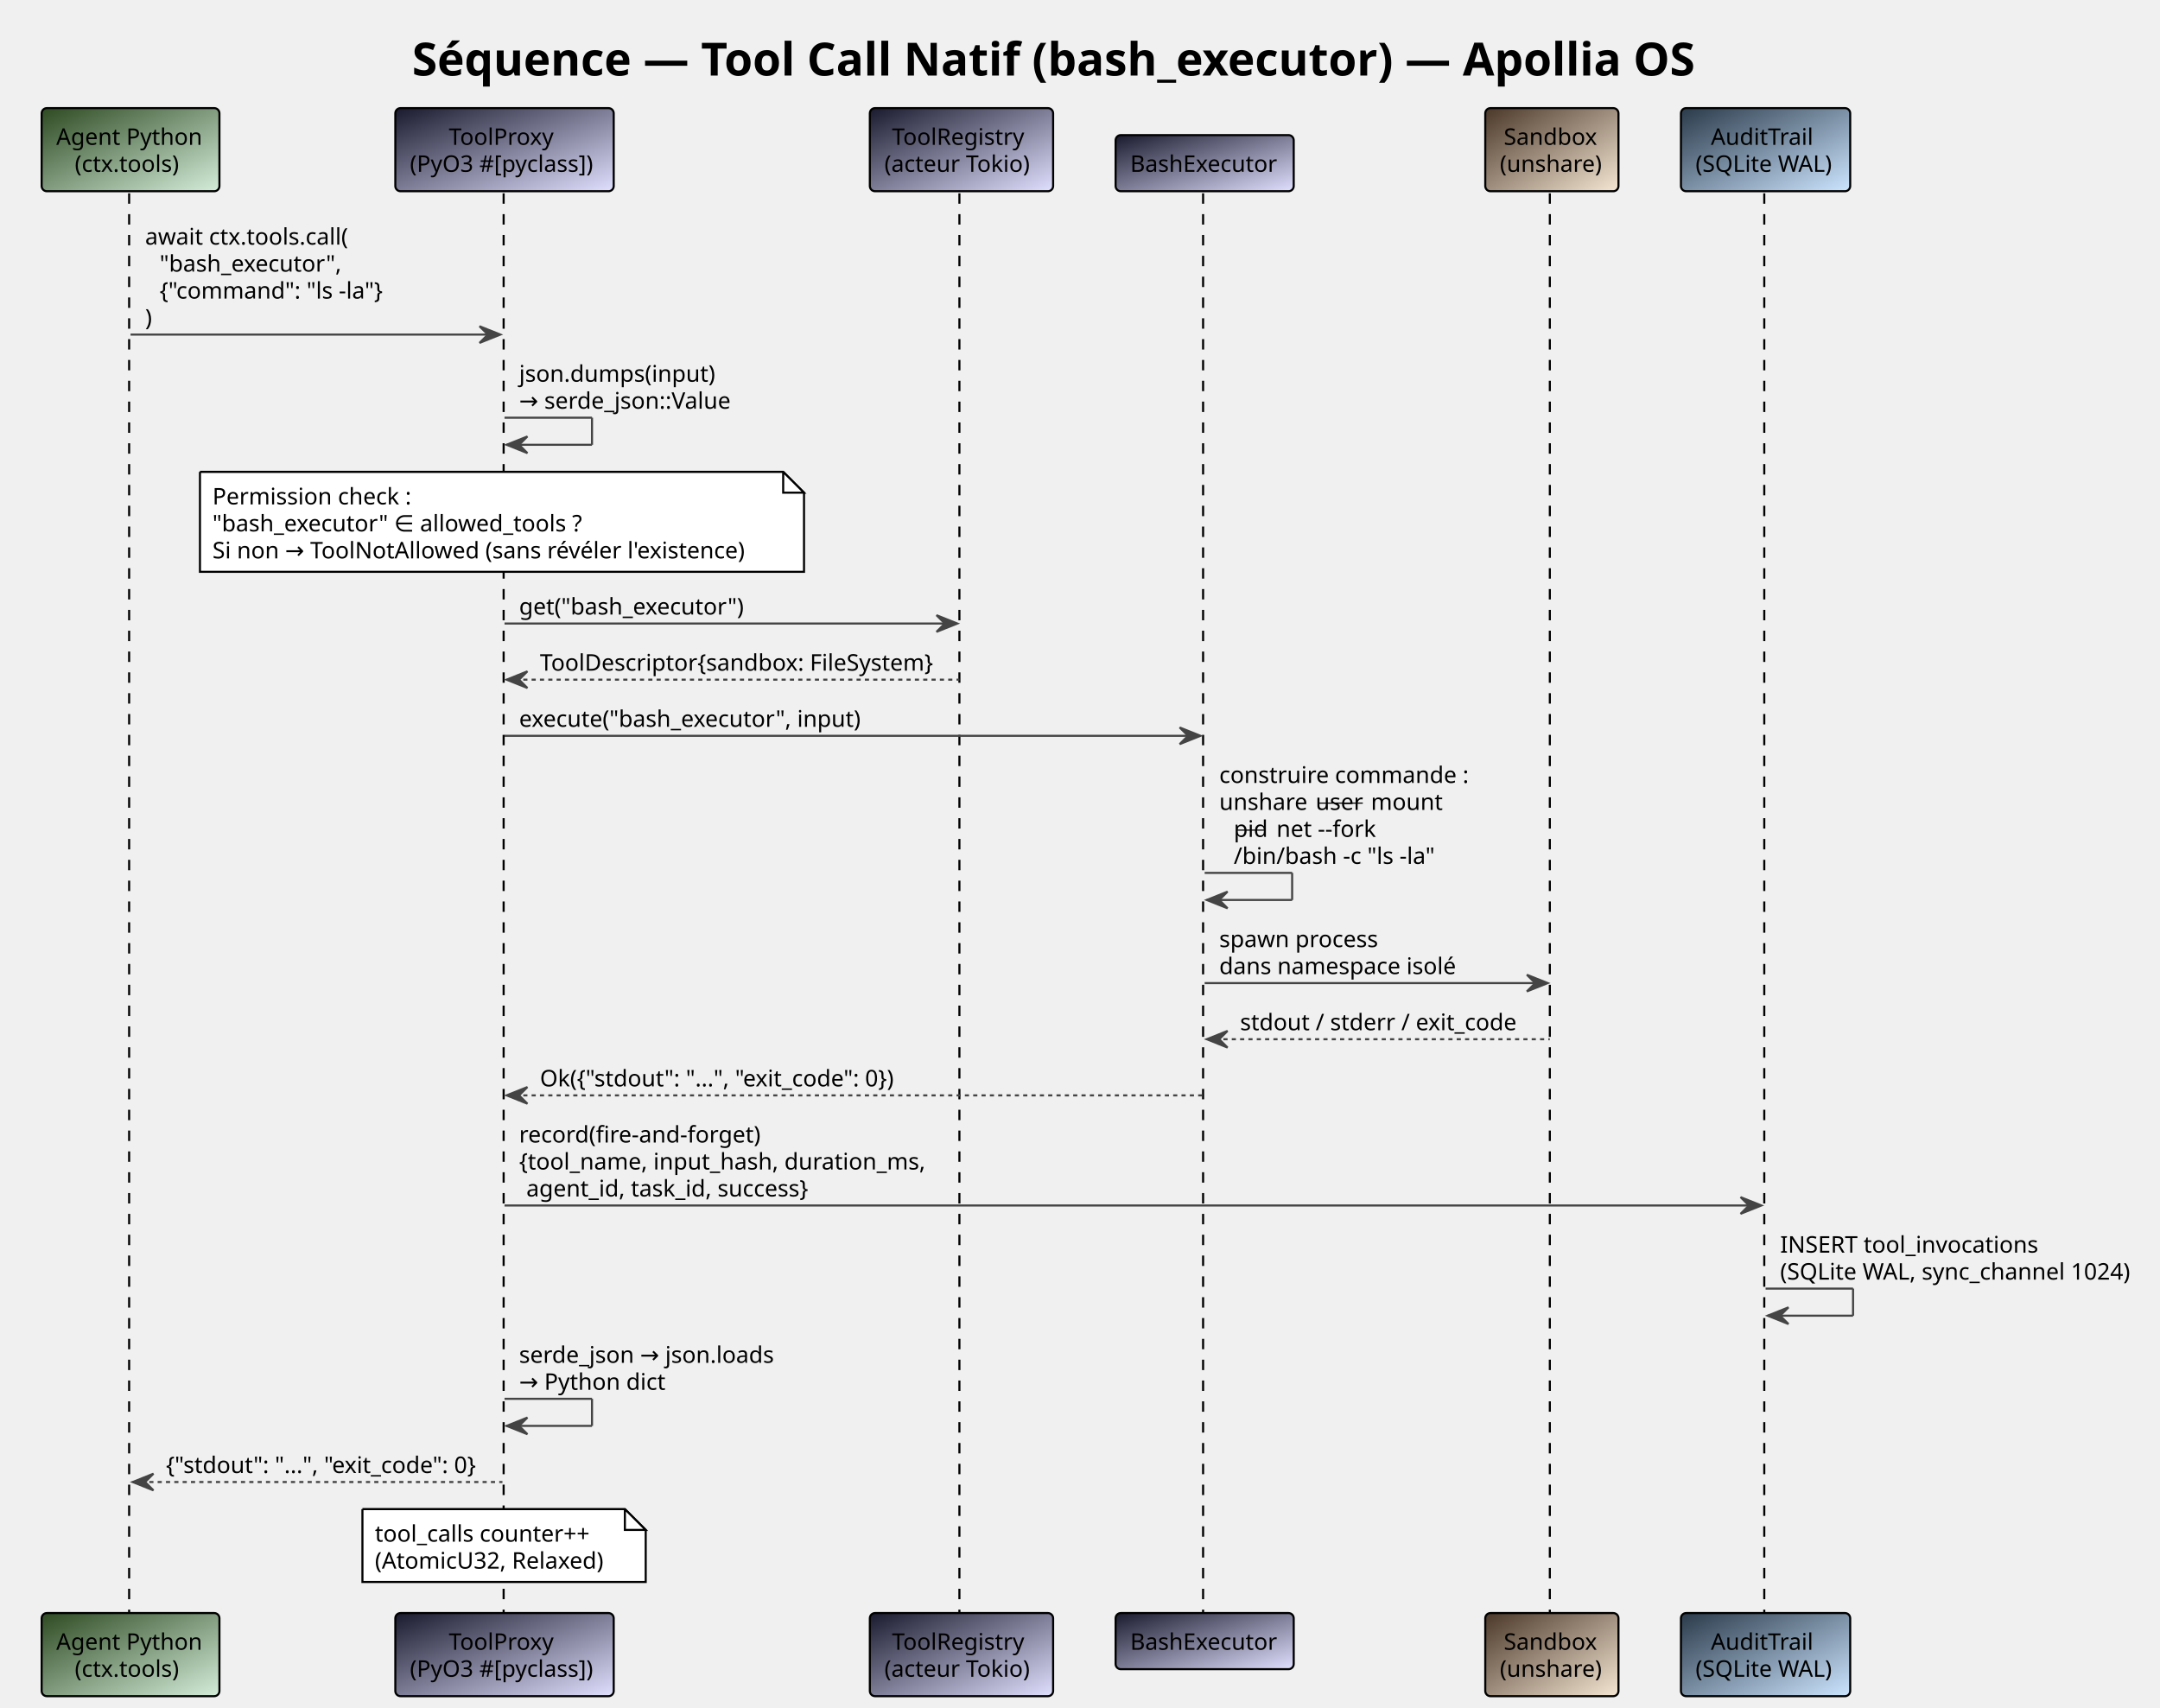
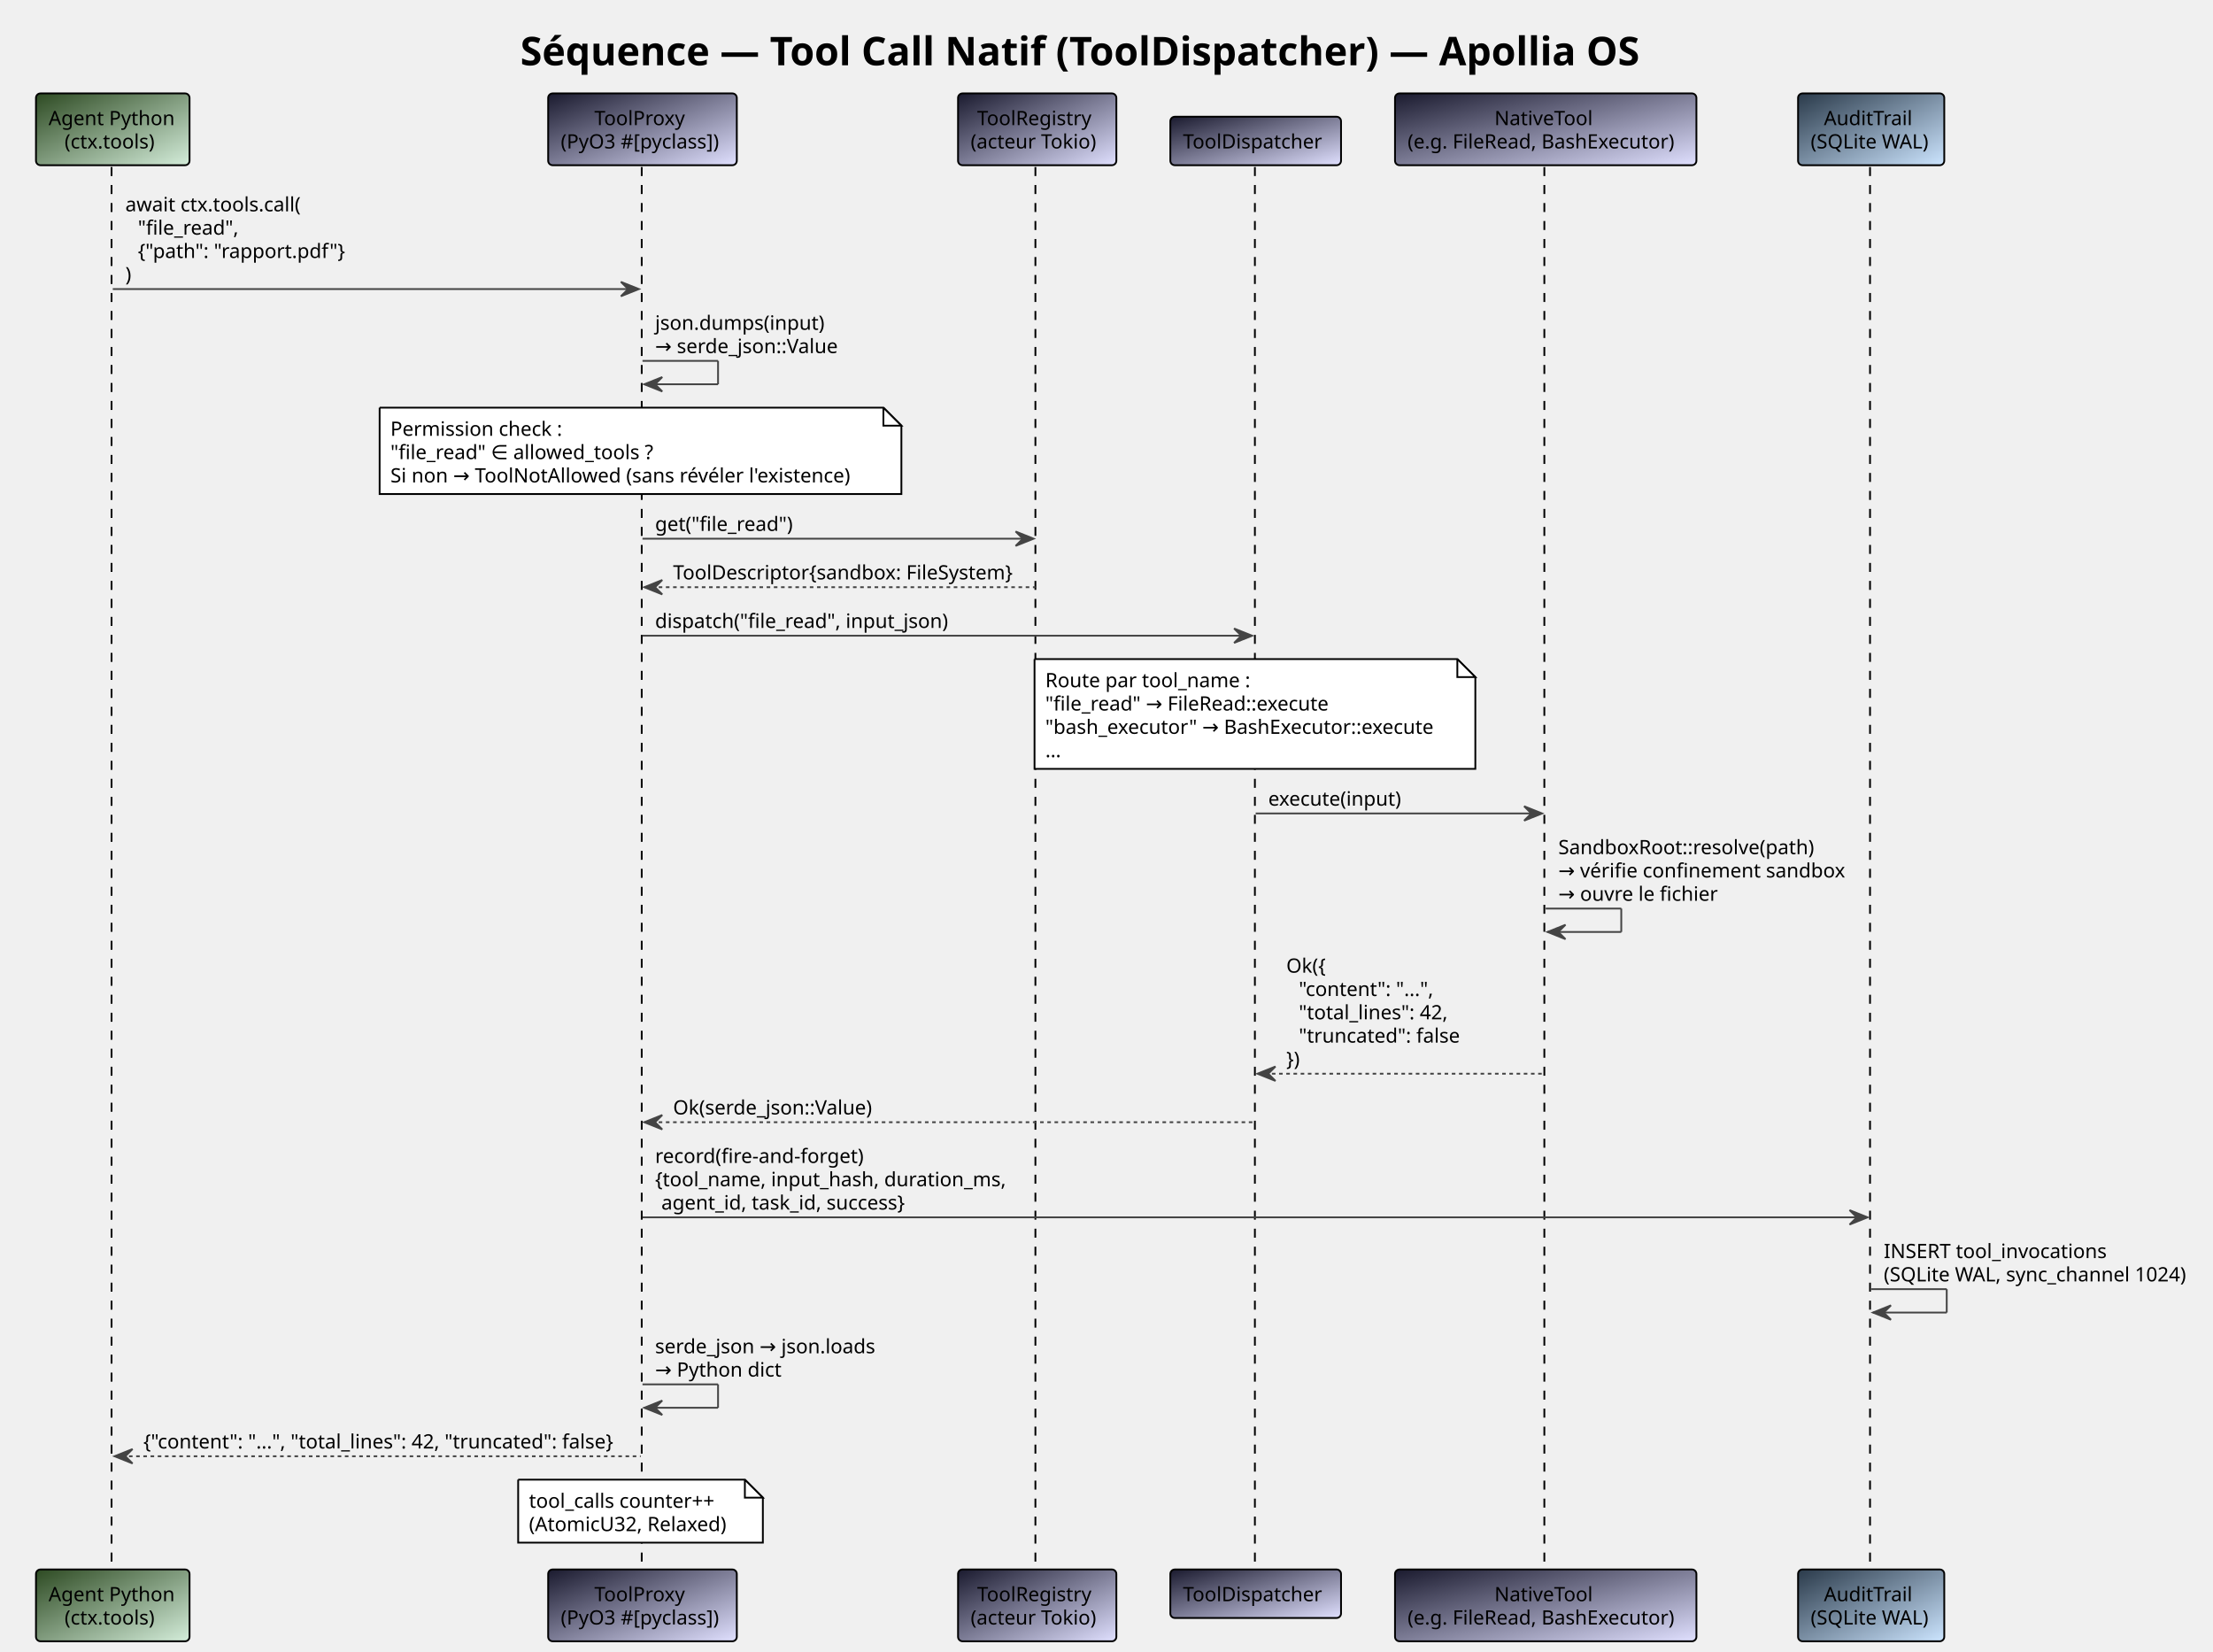
- <svg xmlns="http://www.w3.org/2000/svg" contentStyleType="text/css" data-diagram-type="SEQUENCE" height="820px" preserveAspectRatio="none" style="width:1037px;height:820px;background:#FFFFFF;" version="1.1" viewBox="0 0 1037 820" width="1037px" zoomAndPan="magnify">
+ <svg xmlns="http://www.w3.org/2000/svg" contentStyleType="text/css" data-diagram-type="SEQUENCE" height="918px" preserveAspectRatio="none" style="width:1230px;height:918px;background:#FFFFFF;" version="1.1" viewBox="0 0 1230 918" width="1230px" zoomAndPan="magnify">
  <defs>
-     <linearGradient id="g1j8m08s40xwx60" x1="0%" x2="100%" y1="0%" y2="100%">
+     <linearGradient id="gi0zibzas0h5s0" x1="0%" x2="100%" y1="0%" y2="100%">
      <stop offset="0%" stop-color="#2D4A22" />
      <stop offset="100%" stop-color="#D4EDDA" />
    </linearGradient>
-     <linearGradient id="g1j8m08s40xwx61" x1="0%" x2="100%" y1="0%" y2="100%">
+     <linearGradient id="gi0zibzas0h5s1" x1="0%" x2="100%" y1="0%" y2="100%">
      <stop offset="0%" stop-color="#1A1A2E" />
      <stop offset="100%" stop-color="#E0E0FF" />
    </linearGradient>
-     <linearGradient id="g1j8m08s40xwx62" x1="0%" x2="100%" y1="0%" y2="100%">
-       <stop offset="0%" stop-color="#4A3728" />
-       <stop offset="100%" stop-color="#F5E6D3" />
-     </linearGradient>
-     <linearGradient id="g1j8m08s40xwx63" x1="0%" x2="100%" y1="0%" y2="100%">
+     <linearGradient id="gi0zibzas0h5s2" x1="0%" x2="100%" y1="0%" y2="100%">
      <stop offset="0%" stop-color="#2A3A4A" />
      <stop offset="100%" stop-color="#CCE5FF" />
    </linearGradient>
  </defs>
  <g>
-     <text fill="#000000" font-family="'JetBrains Mono'" font-size="22" font-weight="bold" lengthAdjust="spacing" textLength="646.325" x="197.823" y="36.27">Séquence — Tool Call Natif (bash_executor) — Apollia OS</text>
+     <text fill="#000000" font-family="'JetBrains Mono'" font-size="22" font-weight="bold" lengthAdjust="spacing" textLength="655.972" x="289.184" y="36.27">Séquence — Tool Call Natif (ToolDispatcher) — Apollia OS</text>
    <g class="participant-lifeline" data-entity-uid="part1" data-qualified-name="agent" id="part1-lifeline">
      <g>
-         <rect fill="#000000" fill-opacity="0" height="682.652" width="8" x="58.675" y="92.82" />
-         <line style="stroke:#000000;stroke-width:1;stroke-dasharray:5,5;" x1="62" x2="62" y1="92.82" y2="775.473" />
+         <rect fill="#000000" fill-opacity="0" height="780.383" width="8" x="58.675" y="92.82" />
+         <line style="stroke:#000000;stroke-width:1;stroke-dasharray:5,5;" x1="62" x2="62" y1="92.82" y2="873.203" />
      </g>
    </g>
    <g class="participant-lifeline" data-entity-uid="part2" data-qualified-name="proxy" id="part2-lifeline">
      <g>
-         <rect fill="#000000" fill-opacity="0" height="682.652" width="8" x="238.216" y="92.82" />
-         <line style="stroke:#000000;stroke-width:1;stroke-dasharray:5,5;" x1="241.793" x2="241.793" y1="92.82" y2="775.473" />
+         <rect fill="#000000" fill-opacity="0" height="780.383" width="8" x="353.099" y="92.82" />
+         <line style="stroke:#000000;stroke-width:1;stroke-dasharray:5,5;" x1="356.675" x2="356.675" y1="92.82" y2="873.203" />
      </g>
    </g>
    <g class="participant-lifeline" data-entity-uid="part3" data-qualified-name="reg" id="part3-lifeline">
      <g>
-         <rect fill="#000000" fill-opacity="0" height="682.652" width="8" x="457.601" y="92.82" />
-         <line style="stroke:#000000;stroke-width:1;stroke-dasharray:5,5;" x1="460.604" x2="460.604" y1="92.82" y2="775.473" />
-       </g>
-     </g>
-     <g class="participant-lifeline" data-entity-uid="part4" data-qualified-name="bash" id="part4-lifeline">
-       <g>
-         <rect fill="#000000" fill-opacity="0" height="682.652" width="8" x="574.349" y="92.82" />
-         <line style="stroke:#000000;stroke-width:1;stroke-dasharray:5,5;" x1="577.597" x2="577.597" y1="92.82" y2="775.473" />
-       </g>
-     </g>
-     <g class="participant-lifeline" data-entity-uid="part5" data-qualified-name="sandbox" id="part5-lifeline">
-       <g>
-         <rect fill="#000000" fill-opacity="0" height="682.652" width="8" x="741.038" y="92.82" />
-         <line style="stroke:#000000;stroke-width:1;stroke-dasharray:5,5;" x1="744.065" x2="744.065" y1="92.82" y2="775.473" />
+         <rect fill="#000000" fill-opacity="0" height="780.383" width="8" x="572.483" y="92.82" />
+         <line style="stroke:#000000;stroke-width:1;stroke-dasharray:5,5;" x1="575.487" x2="575.487" y1="92.82" y2="873.203" />
+       </g>
+     </g>
+     <g class="participant-lifeline" data-entity-uid="part4" data-qualified-name="dispatcher" id="part4-lifeline">
+       <g>
+         <rect fill="#000000" fill-opacity="0" height="780.383" width="8" x="693.918" y="92.82" />
+         <line style="stroke:#000000;stroke-width:1;stroke-dasharray:5,5;" x1="697.479" x2="697.479" y1="92.82" y2="873.203" />
+       </g>
+     </g>
+     <g class="participant-lifeline" data-entity-uid="part5" data-qualified-name="tool" id="part5-lifeline">
+       <g>
+         <rect fill="#000000" fill-opacity="0" height="780.383" width="8" x="855.115" y="92.82" />
+         <line style="stroke:#000000;stroke-width:1;stroke-dasharray:5,5;" x1="858.357" x2="858.357" y1="92.82" y2="873.203" />
      </g>
    </g>
    <g class="participant-lifeline" data-entity-uid="part6" data-qualified-name="audit" id="part6-lifeline">
      <g>
-         <rect fill="#000000" fill-opacity="0" height="682.652" width="8" x="843.639" y="92.82" />
-         <line style="stroke:#000000;stroke-width:1;stroke-dasharray:5,5;" x1="847.011" x2="847.011" y1="92.82" y2="775.473" />
+         <rect fill="#000000" fill-opacity="0" height="780.383" width="8" x="1036.006" y="92.82" />
+         <line style="stroke:#000000;stroke-width:1;stroke-dasharray:5,5;" x1="1039.377" x2="1039.377" y1="92.82" y2="873.203" />
      </g>
    </g>
    <g class="participant participant-head" data-entity-uid="part1" data-qualified-name="agent" id="part1-head">
-       <rect fill="url(#g1j8m08s40xwx60)" height="39.91" rx="2.5" ry="2.5" style="stroke:#000000;stroke-width:1;" width="85.35" x="20" y="51.91" />
+       <rect fill="url(#gi0zibzas0h5s0)" height="39.91" rx="2.5" ry="2.5" style="stroke:#000000;stroke-width:1;" width="85.35" x="20" y="51.91" />
      <text fill="#000000" font-family="'JetBrains Mono'" font-size="11" lengthAdjust="spacing" textLength="71.35" x="27" y="69.545">Agent Python</text>
      <text fill="#000000" font-family="'JetBrains Mono'" font-size="11" lengthAdjust="spacing" textLength="53.544" x="35.903" y="82.5">(ctx.tools)</text>
    </g>
    <g class="participant participant-tail" data-entity-uid="part1" data-qualified-name="agent" id="part1-tail">
-       <rect fill="url(#g1j8m08s40xwx60)" height="39.91" rx="2.5" ry="2.5" style="stroke:#000000;stroke-width:1;" width="85.35" x="20" y="774.473" />
-       <text fill="#000000" font-family="'JetBrains Mono'" font-size="11" lengthAdjust="spacing" textLength="71.35" x="27" y="792.107">Agent Python</text>
-       <text fill="#000000" font-family="'JetBrains Mono'" font-size="11" lengthAdjust="spacing" textLength="53.544" x="35.903" y="805.062">(ctx.tools)</text>
+       <rect fill="url(#gi0zibzas0h5s0)" height="39.91" rx="2.5" ry="2.5" style="stroke:#000000;stroke-width:1;" width="85.35" x="20" y="872.203" />
+       <text fill="#000000" font-family="'JetBrains Mono'" font-size="11" lengthAdjust="spacing" textLength="71.35" x="27" y="889.838">Agent Python</text>
+       <text fill="#000000" font-family="'JetBrains Mono'" font-size="11" lengthAdjust="spacing" textLength="53.544" x="35.903" y="902.793">(ctx.tools)</text>
    </g>
    <g class="participant participant-head" data-entity-uid="part2" data-qualified-name="proxy" id="part2-head">
-       <rect fill="url(#g1j8m08s40xwx61)" height="39.91" rx="2.5" ry="2.5" style="stroke:#000000;stroke-width:1;" width="104.847" x="189.793" y="51.91" />
-       <text fill="#000000" font-family="'JetBrains Mono'" font-size="11" lengthAdjust="spacing" textLength="53.48" x="215.476" y="69.545">ToolProxy</text>
-       <text fill="#000000" font-family="'JetBrains Mono'" font-size="11" lengthAdjust="spacing" textLength="90.847" x="196.793" y="82.5">(PyO3 #[pyclass])</text>
+       <rect fill="url(#gi0zibzas0h5s1)" height="39.91" rx="2.5" ry="2.5" style="stroke:#000000;stroke-width:1;" width="104.847" x="304.675" y="51.91" />
+       <text fill="#000000" font-family="'JetBrains Mono'" font-size="11" lengthAdjust="spacing" textLength="53.48" x="330.359" y="69.545">ToolProxy</text>
+       <text fill="#000000" font-family="'JetBrains Mono'" font-size="11" lengthAdjust="spacing" textLength="90.847" x="311.675" y="82.5">(PyO3 #[pyclass])</text>
    </g>
    <g class="participant participant-tail" data-entity-uid="part2" data-qualified-name="proxy" id="part2-tail">
-       <rect fill="url(#g1j8m08s40xwx61)" height="39.91" rx="2.5" ry="2.5" style="stroke:#000000;stroke-width:1;" width="104.847" x="189.793" y="774.473" />
-       <text fill="#000000" font-family="'JetBrains Mono'" font-size="11" lengthAdjust="spacing" textLength="53.48" x="215.476" y="792.107">ToolProxy</text>
-       <text fill="#000000" font-family="'JetBrains Mono'" font-size="11" lengthAdjust="spacing" textLength="90.847" x="196.793" y="805.062">(PyO3 #[pyclass])</text>
+       <rect fill="url(#gi0zibzas0h5s1)" height="39.91" rx="2.5" ry="2.5" style="stroke:#000000;stroke-width:1;" width="104.847" x="304.675" y="872.203" />
+       <text fill="#000000" font-family="'JetBrains Mono'" font-size="11" lengthAdjust="spacing" textLength="53.48" x="330.359" y="889.838">ToolProxy</text>
+       <text fill="#000000" font-family="'JetBrains Mono'" font-size="11" lengthAdjust="spacing" textLength="90.847" x="311.675" y="902.793">(PyO3 #[pyclass])</text>
    </g>
    <g class="participant participant-head" data-entity-uid="part3" data-qualified-name="reg" id="part3-head">
-       <rect fill="url(#g1j8m08s40xwx61)" height="39.91" rx="2.5" ry="2.5" style="stroke:#000000;stroke-width:1;" width="87.992" x="417.604" y="51.91" />
-       <text fill="#000000" font-family="'JetBrains Mono'" font-size="11" lengthAdjust="spacing" textLength="66.741" x="428.23" y="69.545">ToolRegistry</text>
-       <text fill="#000000" font-family="'JetBrains Mono'" font-size="11" lengthAdjust="spacing" textLength="73.992" x="424.604" y="82.5">(acteur Tokio)</text>
+       <rect fill="url(#gi0zibzas0h5s1)" height="39.91" rx="2.5" ry="2.5" style="stroke:#000000;stroke-width:1;" width="87.992" x="532.487" y="51.91" />
+       <text fill="#000000" font-family="'JetBrains Mono'" font-size="11" lengthAdjust="spacing" textLength="66.741" x="543.112" y="69.545">ToolRegistry</text>
+       <text fill="#000000" font-family="'JetBrains Mono'" font-size="11" lengthAdjust="spacing" textLength="73.992" x="539.487" y="82.5">(acteur Tokio)</text>
    </g>
    <g class="participant participant-tail" data-entity-uid="part3" data-qualified-name="reg" id="part3-tail">
-       <rect fill="url(#g1j8m08s40xwx61)" height="39.91" rx="2.5" ry="2.5" style="stroke:#000000;stroke-width:1;" width="87.992" x="417.604" y="774.473" />
-       <text fill="#000000" font-family="'JetBrains Mono'" font-size="11" lengthAdjust="spacing" textLength="66.741" x="428.23" y="792.107">ToolRegistry</text>
-       <text fill="#000000" font-family="'JetBrains Mono'" font-size="11" lengthAdjust="spacing" textLength="73.992" x="424.604" y="805.062">(acteur Tokio)</text>
-     </g>
-     <g class="participant participant-head" data-entity-uid="part4" data-qualified-name="bash" id="part4-head">
-       <rect fill="url(#g1j8m08s40xwx61)" height="26.955" rx="2.5" ry="2.5" style="stroke:#000000;stroke-width:1;" width="85.505" x="535.597" y="64.865" />
-       <text fill="#000000" font-family="'JetBrains Mono'" font-size="11" lengthAdjust="spacing" textLength="71.505" x="542.597" y="82.5">BashExecutor</text>
-     </g>
-     <g class="participant participant-tail" data-entity-uid="part4" data-qualified-name="bash" id="part4-tail">
-       <rect fill="url(#g1j8m08s40xwx61)" height="26.955" rx="2.5" ry="2.5" style="stroke:#000000;stroke-width:1;" width="85.505" x="535.597" y="774.473" />
-       <text fill="#000000" font-family="'JetBrains Mono'" font-size="11" lengthAdjust="spacing" textLength="71.505" x="542.597" y="792.107">BashExecutor</text>
-     </g>
-     <g class="participant participant-head" data-entity-uid="part5" data-qualified-name="sandbox" id="part5-head">
-       <rect fill="url(#g1j8m08s40xwx62)" height="39.91" rx="2.5" ry="2.5" style="stroke:#000000;stroke-width:1;" width="63.946" x="713.065" y="51.91" />
-       <text fill="#000000" font-family="'JetBrains Mono'" font-size="11" lengthAdjust="spacing" textLength="46.175" x="721.95" y="69.545">Sandbox</text>
-       <text fill="#000000" font-family="'JetBrains Mono'" font-size="11" lengthAdjust="spacing" textLength="49.946" x="720.065" y="82.5">(unshare)</text>
-     </g>
-     <g class="participant participant-tail" data-entity-uid="part5" data-qualified-name="sandbox" id="part5-tail">
-       <rect fill="url(#g1j8m08s40xwx62)" height="39.91" rx="2.5" ry="2.5" style="stroke:#000000;stroke-width:1;" width="63.946" x="713.065" y="774.473" />
-       <text fill="#000000" font-family="'JetBrains Mono'" font-size="11" lengthAdjust="spacing" textLength="46.175" x="721.95" y="792.107">Sandbox</text>
-       <text fill="#000000" font-family="'JetBrains Mono'" font-size="11" lengthAdjust="spacing" textLength="49.946" x="720.065" y="805.062">(unshare)</text>
+       <rect fill="url(#gi0zibzas0h5s1)" height="39.91" rx="2.5" ry="2.5" style="stroke:#000000;stroke-width:1;" width="87.992" x="532.487" y="872.203" />
+       <text fill="#000000" font-family="'JetBrains Mono'" font-size="11" lengthAdjust="spacing" textLength="66.741" x="543.112" y="889.838">ToolRegistry</text>
+       <text fill="#000000" font-family="'JetBrains Mono'" font-size="11" lengthAdjust="spacing" textLength="73.992" x="539.487" y="902.793">(acteur Tokio)</text>
+     </g>
+     <g class="participant participant-head" data-entity-uid="part4" data-qualified-name="dispatcher" id="part4-head">
+       <rect fill="url(#gi0zibzas0h5s1)" height="26.955" rx="2.5" ry="2.5" style="stroke:#000000;stroke-width:1;" width="94.878" x="650.479" y="64.865" />
+       <text fill="#000000" font-family="'JetBrains Mono'" font-size="11" lengthAdjust="spacing" textLength="80.878" x="657.479" y="82.5">ToolDispatcher</text>
+     </g>
+     <g class="participant participant-tail" data-entity-uid="part4" data-qualified-name="dispatcher" id="part4-tail">
+       <rect fill="url(#gi0zibzas0h5s1)" height="26.955" rx="2.5" ry="2.5" style="stroke:#000000;stroke-width:1;" width="94.878" x="650.479" y="872.203" />
+       <text fill="#000000" font-family="'JetBrains Mono'" font-size="11" lengthAdjust="spacing" textLength="80.878" x="657.479" y="889.838">ToolDispatcher</text>
+     </g>
+     <g class="participant participant-head" data-entity-uid="part5" data-qualified-name="tool" id="part5-head">
+       <rect fill="url(#gi0zibzas0h5s1)" height="39.91" rx="2.5" ry="2.5" style="stroke:#000000;stroke-width:1;" width="167.517" x="775.357" y="51.91" />
+       <text fill="#000000" font-family="'JetBrains Mono'" font-size="11" lengthAdjust="spacing" textLength="56.966" x="830.632" y="69.545">NativeTool</text>
+       <text fill="#000000" font-family="'JetBrains Mono'" font-size="11" lengthAdjust="spacing" textLength="153.517" x="782.357" y="82.5">(e.g. FileRead, BashExecutor)</text>
+     </g>
+     <g class="participant participant-tail" data-entity-uid="part5" data-qualified-name="tool" id="part5-tail">
+       <rect fill="url(#gi0zibzas0h5s1)" height="39.91" rx="2.5" ry="2.5" style="stroke:#000000;stroke-width:1;" width="167.517" x="775.357" y="872.203" />
+       <text fill="#000000" font-family="'JetBrains Mono'" font-size="11" lengthAdjust="spacing" textLength="56.966" x="830.632" y="889.838">NativeTool</text>
+       <text fill="#000000" font-family="'JetBrains Mono'" font-size="11" lengthAdjust="spacing" textLength="153.517" x="782.357" y="902.793">(e.g. FileRead, BashExecutor)</text>
    </g>
    <g class="participant participant-head" data-entity-uid="part6" data-qualified-name="audit" id="part6-head">
-       <rect fill="url(#g1j8m08s40xwx63)" height="39.91" rx="2.5" ry="2.5" style="stroke:#000000;stroke-width:1;" width="81.257" x="807.011" y="51.91" />
-       <text fill="#000000" font-family="'JetBrains Mono'" font-size="11" lengthAdjust="spacing" textLength="52.524" x="821.377" y="69.545">AuditTrail</text>
-       <text fill="#000000" font-family="'JetBrains Mono'" font-size="11" lengthAdjust="spacing" textLength="67.257" x="814.011" y="82.5">(SQLite WAL)</text>
+       <rect fill="url(#gi0zibzas0h5s2)" height="39.91" rx="2.5" ry="2.5" style="stroke:#000000;stroke-width:1;" width="81.257" x="999.377" y="51.91" />
+       <text fill="#000000" font-family="'JetBrains Mono'" font-size="11" lengthAdjust="spacing" textLength="52.524" x="1013.744" y="69.545">AuditTrail</text>
+       <text fill="#000000" font-family="'JetBrains Mono'" font-size="11" lengthAdjust="spacing" textLength="67.257" x="1006.377" y="82.5">(SQLite WAL)</text>
    </g>
    <g class="participant participant-tail" data-entity-uid="part6" data-qualified-name="audit" id="part6-tail">
-       <rect fill="url(#g1j8m08s40xwx63)" height="39.91" rx="2.5" ry="2.5" style="stroke:#000000;stroke-width:1;" width="81.257" x="807.011" y="774.473" />
-       <text fill="#000000" font-family="'JetBrains Mono'" font-size="11" lengthAdjust="spacing" textLength="52.524" x="821.377" y="792.107">AuditTrail</text>
-       <text fill="#000000" font-family="'JetBrains Mono'" font-size="11" lengthAdjust="spacing" textLength="67.257" x="814.011" y="805.062">(SQLite WAL)</text>
+       <rect fill="url(#gi0zibzas0h5s2)" height="39.91" rx="2.5" ry="2.5" style="stroke:#000000;stroke-width:1;" width="81.257" x="999.377" y="872.203" />
+       <text fill="#000000" font-family="'JetBrains Mono'" font-size="11" lengthAdjust="spacing" textLength="52.524" x="1013.744" y="889.838">AuditTrail</text>
+       <text fill="#000000" font-family="'JetBrains Mono'" font-size="11" lengthAdjust="spacing" textLength="67.257" x="1006.377" y="902.793">(SQLite WAL)</text>
    </g>
    <g class="message" data-entity-1="part1" data-entity-2="part2" id="msg1">
-       <polygon fill="#444444" points="230.216,156.641,240.216,160.641,230.216,164.641,234.216,160.641" style="stroke:#444444;stroke-width:1;" />
-       <line style="stroke:#444444;stroke-width:1;" x1="62.675" x2="236.216" y1="160.641" y2="160.641" />
+       <polygon fill="#444444" points="345.099,156.641,355.099,160.641,345.099,164.641,349.099,160.641" style="stroke:#444444;stroke-width:1;" />
+       <line style="stroke:#444444;stroke-width:1;" x1="62.675" x2="351.099" y1="160.641" y2="160.641" />
      <text fill="#000000" font-family="'JetBrains Mono'" font-size="11" lengthAdjust="spacing" textLength="102.915" x="69.675" y="117.455">await ctx.tools.call(</text>
-       <text fill="#000000" font-family="'JetBrains Mono'" font-size="11" lengthAdjust="spacing" textLength="89.466" x="76.636" y="130.41">"bash_executor",</text>
-       <text fill="#000000" font-family="'JetBrains Mono'" font-size="11" lengthAdjust="spacing" textLength="111.192" x="76.636" y="143.365">{"command": "ls -la"}</text>
+       <text fill="#000000" font-family="'JetBrains Mono'" font-size="11" lengthAdjust="spacing" textLength="57.358" x="76.636" y="130.41">"file_read",</text>
+       <text fill="#000000" font-family="'JetBrains Mono'" font-size="11" lengthAdjust="spacing" textLength="115.656" x="76.636" y="143.365">{"path": "rapport.pdf"}</text>
      <text fill="#000000" font-family="'JetBrains Mono'" font-size="11" lengthAdjust="spacing" textLength="3.577" x="69.675" y="156.32">)</text>
    </g>
    <g class="message" data-entity-1="part2" data-entity-2="part2" id="msg2">
-       <line style="stroke:#444444;stroke-width:1;" x1="242.216" x2="284.216" y1="200.551" y2="200.551" />
-       <line style="stroke:#444444;stroke-width:1;" x1="284.216" x2="284.216" y1="200.551" y2="213.551" />
-       <line style="stroke:#444444;stroke-width:1;" x1="243.216" x2="284.216" y1="213.551" y2="213.551" />
-       <polygon fill="#444444" points="253.216,209.551,243.216,213.551,253.216,217.551,249.216,213.551" style="stroke:#444444;stroke-width:1;" />
-       <text fill="#000000" font-family="'JetBrains Mono'" font-size="11" lengthAdjust="spacing" textLength="97.593" x="249.216" y="183.275">json.dumps(input)</text>
-       <text fill="#000000" font-family="'JetBrains Mono'" font-size="11" lengthAdjust="spacing" textLength="108.168" x="249.216" y="196.231">→ serde_json::Value</text>
-     </g>
-     <path d="M96,226.551 L96,274.551 L386,274.551 L386,236.551 L376,226.551 L96,226.551" fill="#FFFFFF" style="stroke:#000000;stroke-width:1;" />
-     <path d="M376,226.551 L376,236.551 L386,236.551 L376,226.551" fill="#FFFFFF" style="stroke:#000000;stroke-width:1;" />
-     <text fill="#000000" font-family="'JetBrains Mono'" font-size="11" lengthAdjust="spacing" textLength="99.231" x="102" y="242.185">Permission check :</text>
-     <text fill="#000000" font-family="'JetBrains Mono'" font-size="11" lengthAdjust="spacing" textLength="180.039" x="102" y="255.141">"bash_executor" ∈ allowed_tools ?</text>
-     <text fill="#000000" font-family="'JetBrains Mono'" font-size="11" lengthAdjust="spacing" textLength="270" x="102" y="268.096">Si non → ToolNotAllowed (sans révéler l'existence)</text>
+       <line style="stroke:#444444;stroke-width:1;" x1="357.099" x2="399.099" y1="200.551" y2="200.551" />
+       <line style="stroke:#444444;stroke-width:1;" x1="399.099" x2="399.099" y1="200.551" y2="213.551" />
+       <line style="stroke:#444444;stroke-width:1;" x1="358.099" x2="399.099" y1="213.551" y2="213.551" />
+       <polygon fill="#444444" points="368.099,209.551,358.099,213.551,368.099,217.551,364.099,213.551" style="stroke:#444444;stroke-width:1;" />
+       <text fill="#000000" font-family="'JetBrains Mono'" font-size="11" lengthAdjust="spacing" textLength="97.593" x="364.099" y="183.275">json.dumps(input)</text>
+       <text fill="#000000" font-family="'JetBrains Mono'" font-size="11" lengthAdjust="spacing" textLength="108.168" x="364.099" y="196.231">→ serde_json::Value</text>
+     </g>
+     <path d="M211,226.551 L211,274.551 L501,274.551 L501,236.551 L491,226.551 L211,226.551" fill="#FFFFFF" style="stroke:#000000;stroke-width:1;" />
+     <path d="M491,226.551 L491,236.551 L501,236.551 L491,226.551" fill="#FFFFFF" style="stroke:#000000;stroke-width:1;" />
+     <text fill="#000000" font-family="'JetBrains Mono'" font-size="11" lengthAdjust="spacing" textLength="99.231" x="217" y="242.185">Permission check :</text>
+     <text fill="#000000" font-family="'JetBrains Mono'" font-size="11" lengthAdjust="spacing" textLength="147.931" x="217" y="255.141">"file_read" ∈ allowed_tools ?</text>
+     <text fill="#000000" font-family="'JetBrains Mono'" font-size="11" lengthAdjust="spacing" textLength="270" x="217" y="268.096">Si non → ToolNotAllowed (sans révéler l'existence)</text>
    <g class="message" data-entity-1="part2" data-entity-2="part3" id="msg3">
-       <polygon fill="#444444" points="449.601,295.371,459.601,299.371,449.601,303.371,453.601,299.371" style="stroke:#444444;stroke-width:1;" />
-       <line style="stroke:#444444;stroke-width:1;" x1="242.216" x2="455.601" y1="299.371" y2="299.371" />
-       <text fill="#000000" font-family="'JetBrains Mono'" font-size="11" lengthAdjust="spacing" textLength="110.242" x="249.216" y="295.051">get("bash_executor")</text>
+       <polygon fill="#444444" points="564.483,295.371,574.483,299.371,564.483,303.371,568.483,299.371" style="stroke:#444444;stroke-width:1;" />
+       <line style="stroke:#444444;stroke-width:1;" x1="357.099" x2="570.483" y1="299.371" y2="299.371" />
+       <text fill="#000000" font-family="'JetBrains Mono'" font-size="11" lengthAdjust="spacing" textLength="78.133" x="364.099" y="295.051">get("file_read")</text>
    </g>
    <g class="message" data-entity-1="part3" data-entity-2="part2" id="msg4">
-       <polygon fill="#444444" points="253.216,322.326,243.216,326.326,253.216,330.326,249.216,326.326" style="stroke:#444444;stroke-width:1;" />
-       <line style="stroke:#444444;stroke-width:1;stroke-dasharray:2,2;" x1="247.216" x2="460.601" y1="326.326" y2="326.326" />
-       <text fill="#000000" font-family="'JetBrains Mono'" font-size="11" lengthAdjust="spacing" textLength="195.384" x="259.216" y="322.006">ToolDescriptor{sandbox: FileSystem}</text>
+       <polygon fill="#444444" points="368.099,322.326,358.099,326.326,368.099,330.326,364.099,326.326" style="stroke:#444444;stroke-width:1;" />
+       <line style="stroke:#444444;stroke-width:1;stroke-dasharray:2,2;" x1="362.099" x2="575.483" y1="326.326" y2="326.326" />
+       <text fill="#000000" font-family="'JetBrains Mono'" font-size="11" lengthAdjust="spacing" textLength="195.384" x="374.099" y="322.006">ToolDescriptor{sandbox: FileSystem}</text>
    </g>
    <g class="message" data-entity-1="part2" data-entity-2="part4" id="msg5">
-       <polygon fill="#444444" points="566.349,349.281,576.349,353.281,566.349,357.281,570.349,353.281" style="stroke:#444444;stroke-width:1;" />
-       <line style="stroke:#444444;stroke-width:1;" x1="242.216" x2="572.349" y1="353.281" y2="353.281" />
-       <text fill="#000000" font-family="'JetBrains Mono'" font-size="11" lengthAdjust="spacing" textLength="169.678" x="249.216" y="348.961">execute("bash_executor", input)</text>
-     </g>
-     <g class="message" data-entity-1="part4" data-entity-2="part4" id="msg6">
-       <line style="stroke:#444444;stroke-width:1;" x1="578.349" x2="620.349" y1="419.102" y2="419.102" />
-       <line style="stroke:#444444;stroke-width:1;" x1="620.349" x2="620.349" y1="419.102" y2="432.102" />
-       <line style="stroke:#444444;stroke-width:1;" x1="579.349" x2="620.349" y1="432.102" y2="432.102" />
-       <polygon fill="#444444" points="589.349,428.102,579.349,432.102,589.349,436.102,585.349,432.102" style="stroke:#444444;stroke-width:1;" />
-       <text fill="#000000" font-family="'JetBrains Mono'" font-size="11" lengthAdjust="spacing" textLength="123.401" x="585.349" y="375.916">construire commande :</text>
-       <text fill="#000000" font-family="'JetBrains Mono'" font-size="11" lengthAdjust="spacing" textLength="42.791" x="585.349" y="388.871">unshare</text>
-       <text fill="#000000" font-family="'JetBrains Mono'" font-size="11" lengthAdjust="spacing" text-decoration="line-through" textLength="23.064" x="631.621" y="388.871">user</text>
-       <text fill="#000000" font-family="'JetBrains Mono'" font-size="11" lengthAdjust="spacing" textLength="34.794" x="658.165" y="388.871">mount</text>
-       <text fill="#000000" font-family="'JetBrains Mono'" font-size="11" lengthAdjust="spacing" textLength="6.961" x="585.349" y="401.826">  </text>
-       <text fill="#000000" font-family="'JetBrains Mono'" font-size="11" lengthAdjust="spacing" text-decoration="line-through" textLength="17.026" x="592.31" y="401.826">pid</text>
-       <text fill="#000000" font-family="'JetBrains Mono'" font-size="11" lengthAdjust="spacing" textLength="55.011" x="612.817" y="401.826">net --fork</text>
-       <text fill="#000000" font-family="'JetBrains Mono'" font-size="11" lengthAdjust="spacing" textLength="108.963" x="592.31" y="414.781">/bin/bash -c "ls -la"</text>
-     </g>
-     <g class="message" data-entity-1="part4" data-entity-2="part5" id="msg7">
-       <polygon fill="#444444" points="733.038,468.012,743.038,472.012,733.038,476.012,737.038,472.012" style="stroke:#444444;stroke-width:1;" />
-       <line style="stroke:#444444;stroke-width:1;" x1="578.349" x2="739.038" y1="472.012" y2="472.012" />
-       <text fill="#000000" font-family="'JetBrains Mono'" font-size="11" lengthAdjust="spacing" textLength="78.547" x="585.349" y="454.736">spawn process</text>
-       <text fill="#000000" font-family="'JetBrains Mono'" font-size="11" lengthAdjust="spacing" textLength="116.913" x="585.349" y="467.691">dans namespace isolé</text>
+       <polygon fill="#444444" points="685.918,349.281,695.918,353.281,685.918,357.281,689.918,353.281" style="stroke:#444444;stroke-width:1;" />
+       <line style="stroke:#444444;stroke-width:1;" x1="357.099" x2="691.918" y1="353.281" y2="353.281" />
+       <text fill="#000000" font-family="'JetBrains Mono'" font-size="11" lengthAdjust="spacing" textLength="169.184" x="364.099" y="348.961">dispatch("file_read", input_json)</text>
+     </g>
+     <path d="M575,366.281 L575,427.281 L820,427.281 L820,376.281 L810,366.281 L575,366.281" fill="#FFFFFF" style="stroke:#000000;stroke-width:1;" />
+     <path d="M810,366.281 L810,376.281 L820,376.281 L810,366.281" fill="#FFFFFF" style="stroke:#000000;stroke-width:1;" />
+     <text fill="#000000" font-family="'JetBrains Mono'" font-size="11" lengthAdjust="spacing" textLength="117.81" x="581" y="381.916">Route par tool_name :</text>
+     <text fill="#000000" font-family="'JetBrains Mono'" font-size="11" lengthAdjust="spacing" textLength="164.973" x="581" y="394.871">"file_read" → FileRead::execute</text>
+     <text fill="#000000" font-family="'JetBrains Mono'" font-size="11" lengthAdjust="spacing" textLength="224.12" x="581" y="407.826">"bash_executor" → BashExecutor::execute</text>
+     <text fill="#000000" font-family="'JetBrains Mono'" font-size="11" lengthAdjust="spacing" textLength="11" x="581" y="420.781">…</text>
+     <g class="message" data-entity-1="part4" data-entity-2="part5" id="msg6">
+       <polygon fill="#444444" points="847.115,448.057,857.115,452.057,847.115,456.057,851.115,452.057" style="stroke:#444444;stroke-width:1;" />
+       <line style="stroke:#444444;stroke-width:1;" x1="697.918" x2="853.115" y1="452.057" y2="452.057" />
+       <text fill="#000000" font-family="'JetBrains Mono'" font-size="11" lengthAdjust="spacing" textLength="76.731" x="704.918" y="447.736">execute(input)</text>
+     </g>
+     <g class="message" data-entity-1="part5" data-entity-2="part5" id="msg7">
+       <line style="stroke:#444444;stroke-width:1;" x1="859.115" x2="901.115" y1="504.922" y2="504.922" />
+       <line style="stroke:#444444;stroke-width:1;" x1="901.115" x2="901.115" y1="504.922" y2="517.922" />
+       <line style="stroke:#444444;stroke-width:1;" x1="860.115" x2="901.115" y1="517.922" y2="517.922" />
+       <polygon fill="#444444" points="870.115,513.922,860.115,517.922,870.115,521.922,866.115,517.922" style="stroke:#444444;stroke-width:1;" />
+       <text fill="#000000" font-family="'JetBrains Mono'" font-size="11" lengthAdjust="spacing" textLength="146.808" x="866.115" y="474.691">SandboxRoot::resolve(path)</text>
+       <text fill="#000000" font-family="'JetBrains Mono'" font-size="11" lengthAdjust="spacing" textLength="166.891" x="866.115" y="487.647">→ vérifie confinement sandbox</text>
+       <text fill="#000000" font-family="'JetBrains Mono'" font-size="11" lengthAdjust="spacing" textLength="94.15" x="866.115" y="500.602">→ ouvre le fichier</text>
    </g>
    <g class="message" data-entity-1="part5" data-entity-2="part4" id="msg8">
-       <polygon fill="#444444" points="589.349,494.967,579.349,498.967,589.349,502.967,585.349,498.967" style="stroke:#444444;stroke-width:1;" />
-       <line style="stroke:#444444;stroke-width:1;stroke-dasharray:2,2;" x1="583.349" x2="744.038" y1="498.967" y2="498.967" />
-       <text fill="#000000" font-family="'JetBrains Mono'" font-size="11" lengthAdjust="spacing" textLength="142.689" x="595.349" y="494.647">stdout / stderr / exit_code</text>
+       <polygon fill="#444444" points="708.918,592.697,698.918,596.697,708.918,600.697,704.918,596.697" style="stroke:#444444;stroke-width:1;" />
+       <line style="stroke:#444444;stroke-width:1;stroke-dasharray:2,2;" x1="702.918" x2="858.115" y1="596.697" y2="596.697" />
+       <text fill="#000000" font-family="'JetBrains Mono'" font-size="11" lengthAdjust="spacing" textLength="22.129" x="714.918" y="540.557">Ok({</text>
+       <text fill="#000000" font-family="'JetBrains Mono'" font-size="11" lengthAdjust="spacing" textLength="77.72" x="721.879" y="553.512">"content": "...",</text>
+       <text fill="#000000" font-family="'JetBrains Mono'" font-size="11" lengthAdjust="spacing" textLength="87.232" x="721.879" y="566.467">"total_lines": 42,</text>
+       <text fill="#000000" font-family="'JetBrains Mono'" font-size="11" lengthAdjust="spacing" textLength="91.357" x="721.879" y="579.422">"truncated": false</text>
+       <text fill="#000000" font-family="'JetBrains Mono'" font-size="11" lengthAdjust="spacing" textLength="7.154" x="714.918" y="592.377">})</text>
    </g>
    <g class="message" data-entity-1="part4" data-entity-2="part2" id="msg9">
-       <polygon fill="#444444" points="253.216,521.922,243.216,525.922,253.216,529.922,249.216,525.922" style="stroke:#444444;stroke-width:1;" />
-       <line style="stroke:#444444;stroke-width:1;stroke-dasharray:2,2;" x1="247.216" x2="577.349" y1="525.922" y2="525.922" />
-       <text fill="#000000" font-family="'JetBrains Mono'" font-size="11" lengthAdjust="spacing" textLength="177.67" x="259.216" y="521.602">Ok({"stdout": "...", "exit_code": 0})</text>
+       <polygon fill="#444444" points="368.099,619.652,358.099,623.652,368.099,627.652,364.099,623.652" style="stroke:#444444;stroke-width:1;" />
+       <line style="stroke:#444444;stroke-width:1;stroke-dasharray:2,2;" x1="362.099" x2="696.918" y1="623.652" y2="623.652" />
+       <text fill="#000000" font-family="'JetBrains Mono'" font-size="11" lengthAdjust="spacing" textLength="115.817" x="374.099" y="619.332">Ok(serde_json::Value)</text>
    </g>
    <g class="message" data-entity-1="part2" data-entity-2="part6" id="msg10">
-       <polygon fill="#444444" points="835.639,574.787,845.639,578.787,835.639,582.787,839.639,578.787" style="stroke:#444444;stroke-width:1;" />
-       <line style="stroke:#444444;stroke-width:1;" x1="242.216" x2="841.639" y1="578.787" y2="578.787" />
-       <text fill="#000000" font-family="'JetBrains Mono'" font-size="11" lengthAdjust="spacing" textLength="124.411" x="249.216" y="548.557">record(fire-and-forget)</text>
-       <text fill="#000000" font-family="'JetBrains Mono'" font-size="11" lengthAdjust="spacing" textLength="201.873" x="249.216" y="561.512">{tool_name, input_hash, duration_ms,</text>
-       <text fill="#000000" font-family="'JetBrains Mono'" font-size="11" lengthAdjust="spacing" textLength="141.98" x="252.697" y="574.467">agent_id, task_id, success}</text>
+       <polygon fill="#444444" points="1028.006,672.518,1038.006,676.518,1028.006,680.518,1032.006,676.518" style="stroke:#444444;stroke-width:1;" />
+       <line style="stroke:#444444;stroke-width:1;" x1="357.099" x2="1034.006" y1="676.518" y2="676.518" />
+       <text fill="#000000" font-family="'JetBrains Mono'" font-size="11" lengthAdjust="spacing" textLength="124.411" x="364.099" y="646.287">record(fire-and-forget)</text>
+       <text fill="#000000" font-family="'JetBrains Mono'" font-size="11" lengthAdjust="spacing" textLength="201.873" x="364.099" y="659.242">{tool_name, input_hash, duration_ms,</text>
+       <text fill="#000000" font-family="'JetBrains Mono'" font-size="11" lengthAdjust="spacing" textLength="141.98" x="367.579" y="672.197">agent_id, task_id, success}</text>
    </g>
    <g class="message" data-entity-1="part6" data-entity-2="part6" id="msg11">
-       <line style="stroke:#444444;stroke-width:1;" x1="847.639" x2="889.639" y1="618.697" y2="618.697" />
-       <line style="stroke:#444444;stroke-width:1;" x1="889.639" x2="889.639" y1="618.697" y2="631.697" />
-       <line style="stroke:#444444;stroke-width:1;" x1="848.639" x2="889.639" y1="631.697" y2="631.697" />
-       <polygon fill="#444444" points="858.639,627.697,848.639,631.697,858.639,635.697,854.639,631.697" style="stroke:#444444;stroke-width:1;" />
-       <text fill="#000000" font-family="'JetBrains Mono'" font-size="11" lengthAdjust="spacing" textLength="127.531" x="854.639" y="601.422">INSERT tool_invocations</text>
-       <text fill="#000000" font-family="'JetBrains Mono'" font-size="11" lengthAdjust="spacing" textLength="176.333" x="854.639" y="614.377">(SQLite WAL, sync_channel 1024)</text>
+       <line style="stroke:#444444;stroke-width:1;" x1="1040.006" x2="1082.006" y1="716.428" y2="716.428" />
+       <line style="stroke:#444444;stroke-width:1;" x1="1082.006" x2="1082.006" y1="716.428" y2="729.428" />
+       <line style="stroke:#444444;stroke-width:1;" x1="1041.006" x2="1082.006" y1="729.428" y2="729.428" />
+       <polygon fill="#444444" points="1051.006,725.428,1041.006,729.428,1051.006,733.428,1047.006,729.428" style="stroke:#444444;stroke-width:1;" />
+       <text fill="#000000" font-family="'JetBrains Mono'" font-size="11" lengthAdjust="spacing" textLength="127.531" x="1047.006" y="699.152">INSERT tool_invocations</text>
+       <text fill="#000000" font-family="'JetBrains Mono'" font-size="11" lengthAdjust="spacing" textLength="176.333" x="1047.006" y="712.107">(SQLite WAL, sync_channel 1024)</text>
    </g>
    <g class="message" data-entity-1="part2" data-entity-2="part2" id="msg12">
-       <line style="stroke:#444444;stroke-width:1;" x1="242.216" x2="284.216" y1="671.607" y2="671.607" />
-       <line style="stroke:#444444;stroke-width:1;" x1="284.216" x2="284.216" y1="671.607" y2="684.607" />
-       <line style="stroke:#444444;stroke-width:1;" x1="243.216" x2="284.216" y1="684.607" y2="684.607" />
-       <polygon fill="#444444" points="253.216,680.607,243.216,684.607,253.216,688.607,249.216,684.607" style="stroke:#444444;stroke-width:1;" />
-       <text fill="#000000" font-family="'JetBrains Mono'" font-size="11" lengthAdjust="spacing" textLength="129.846" x="249.216" y="654.332">serde_json → json.loads</text>
-       <text fill="#000000" font-family="'JetBrains Mono'" font-size="11" lengthAdjust="spacing" textLength="74.164" x="249.216" y="667.287">→ Python dict</text>
+       <line style="stroke:#444444;stroke-width:1;" x1="357.099" x2="399.099" y1="769.338" y2="769.338" />
+       <line style="stroke:#444444;stroke-width:1;" x1="399.099" x2="399.099" y1="769.338" y2="782.338" />
+       <line style="stroke:#444444;stroke-width:1;" x1="358.099" x2="399.099" y1="782.338" y2="782.338" />
+       <polygon fill="#444444" points="368.099,778.338,358.099,782.338,368.099,786.338,364.099,782.338" style="stroke:#444444;stroke-width:1;" />
+       <text fill="#000000" font-family="'JetBrains Mono'" font-size="11" lengthAdjust="spacing" textLength="129.846" x="364.099" y="752.062">serde_json → json.loads</text>
+       <text fill="#000000" font-family="'JetBrains Mono'" font-size="11" lengthAdjust="spacing" textLength="74.164" x="364.099" y="765.018">→ Python dict</text>
    </g>
    <g class="message" data-entity-1="part2" data-entity-2="part1" id="msg13">
-       <polygon fill="#444444" points="73.675,707.562,63.675,711.562,73.675,715.562,69.675,711.562" style="stroke:#444444;stroke-width:1;" />
-       <line style="stroke:#444444;stroke-width:1;stroke-dasharray:2,2;" x1="67.675" x2="241.216" y1="711.562" y2="711.562" />
-       <text fill="#000000" font-family="'JetBrains Mono'" font-size="11" lengthAdjust="spacing" textLength="155.542" x="79.675" y="707.242">{"stdout": "...", "exit_code": 0}</text>
-     </g>
-     <path d="M174,724.562 L174,759.562 L310,759.562 L310,734.562 L300,724.562 L174,724.562" fill="#FFFFFF" style="stroke:#000000;stroke-width:1;" />
-     <path d="M300,724.562 L300,734.562 L310,734.562 L300,724.562" fill="#FFFFFF" style="stroke:#000000;stroke-width:1;" />
-     <text fill="#000000" font-family="'JetBrains Mono'" font-size="11" lengthAdjust="spacing" textLength="111.74" x="180" y="740.197">tool_calls counter++</text>
-     <text fill="#000000" font-family="'JetBrains Mono'" font-size="11" lengthAdjust="spacing" textLength="115.328" x="180" y="753.152">(AtomicU32, Relaxed)</text>
+       <polygon fill="#444444" points="73.675,805.293,63.675,809.293,73.675,813.293,69.675,809.293" style="stroke:#444444;stroke-width:1;" />
+       <line style="stroke:#444444;stroke-width:1;stroke-dasharray:2,2;" x1="67.675" x2="356.099" y1="809.293" y2="809.293" />
+       <text fill="#000000" font-family="'JetBrains Mono'" font-size="11" lengthAdjust="spacing" textLength="270.424" x="79.675" y="804.973">{"content": "...", "total_lines": 42, "truncated": false}</text>
+     </g>
+     <path d="M288,822.293 L288,857.293 L424,857.293 L424,832.293 L414,822.293 L288,822.293" fill="#FFFFFF" style="stroke:#000000;stroke-width:1;" />
+     <path d="M414,822.293 L414,832.293 L424,832.293 L414,822.293" fill="#FFFFFF" style="stroke:#000000;stroke-width:1;" />
+     <text fill="#000000" font-family="'JetBrains Mono'" font-size="11" lengthAdjust="spacing" textLength="111.74" x="294" y="837.928">tool_calls counter++</text>
+     <text fill="#000000" font-family="'JetBrains Mono'" font-size="11" lengthAdjust="spacing" textLength="115.328" x="294" y="850.883">(AtomicU32, Relaxed)</text>
  </g>
</svg>
